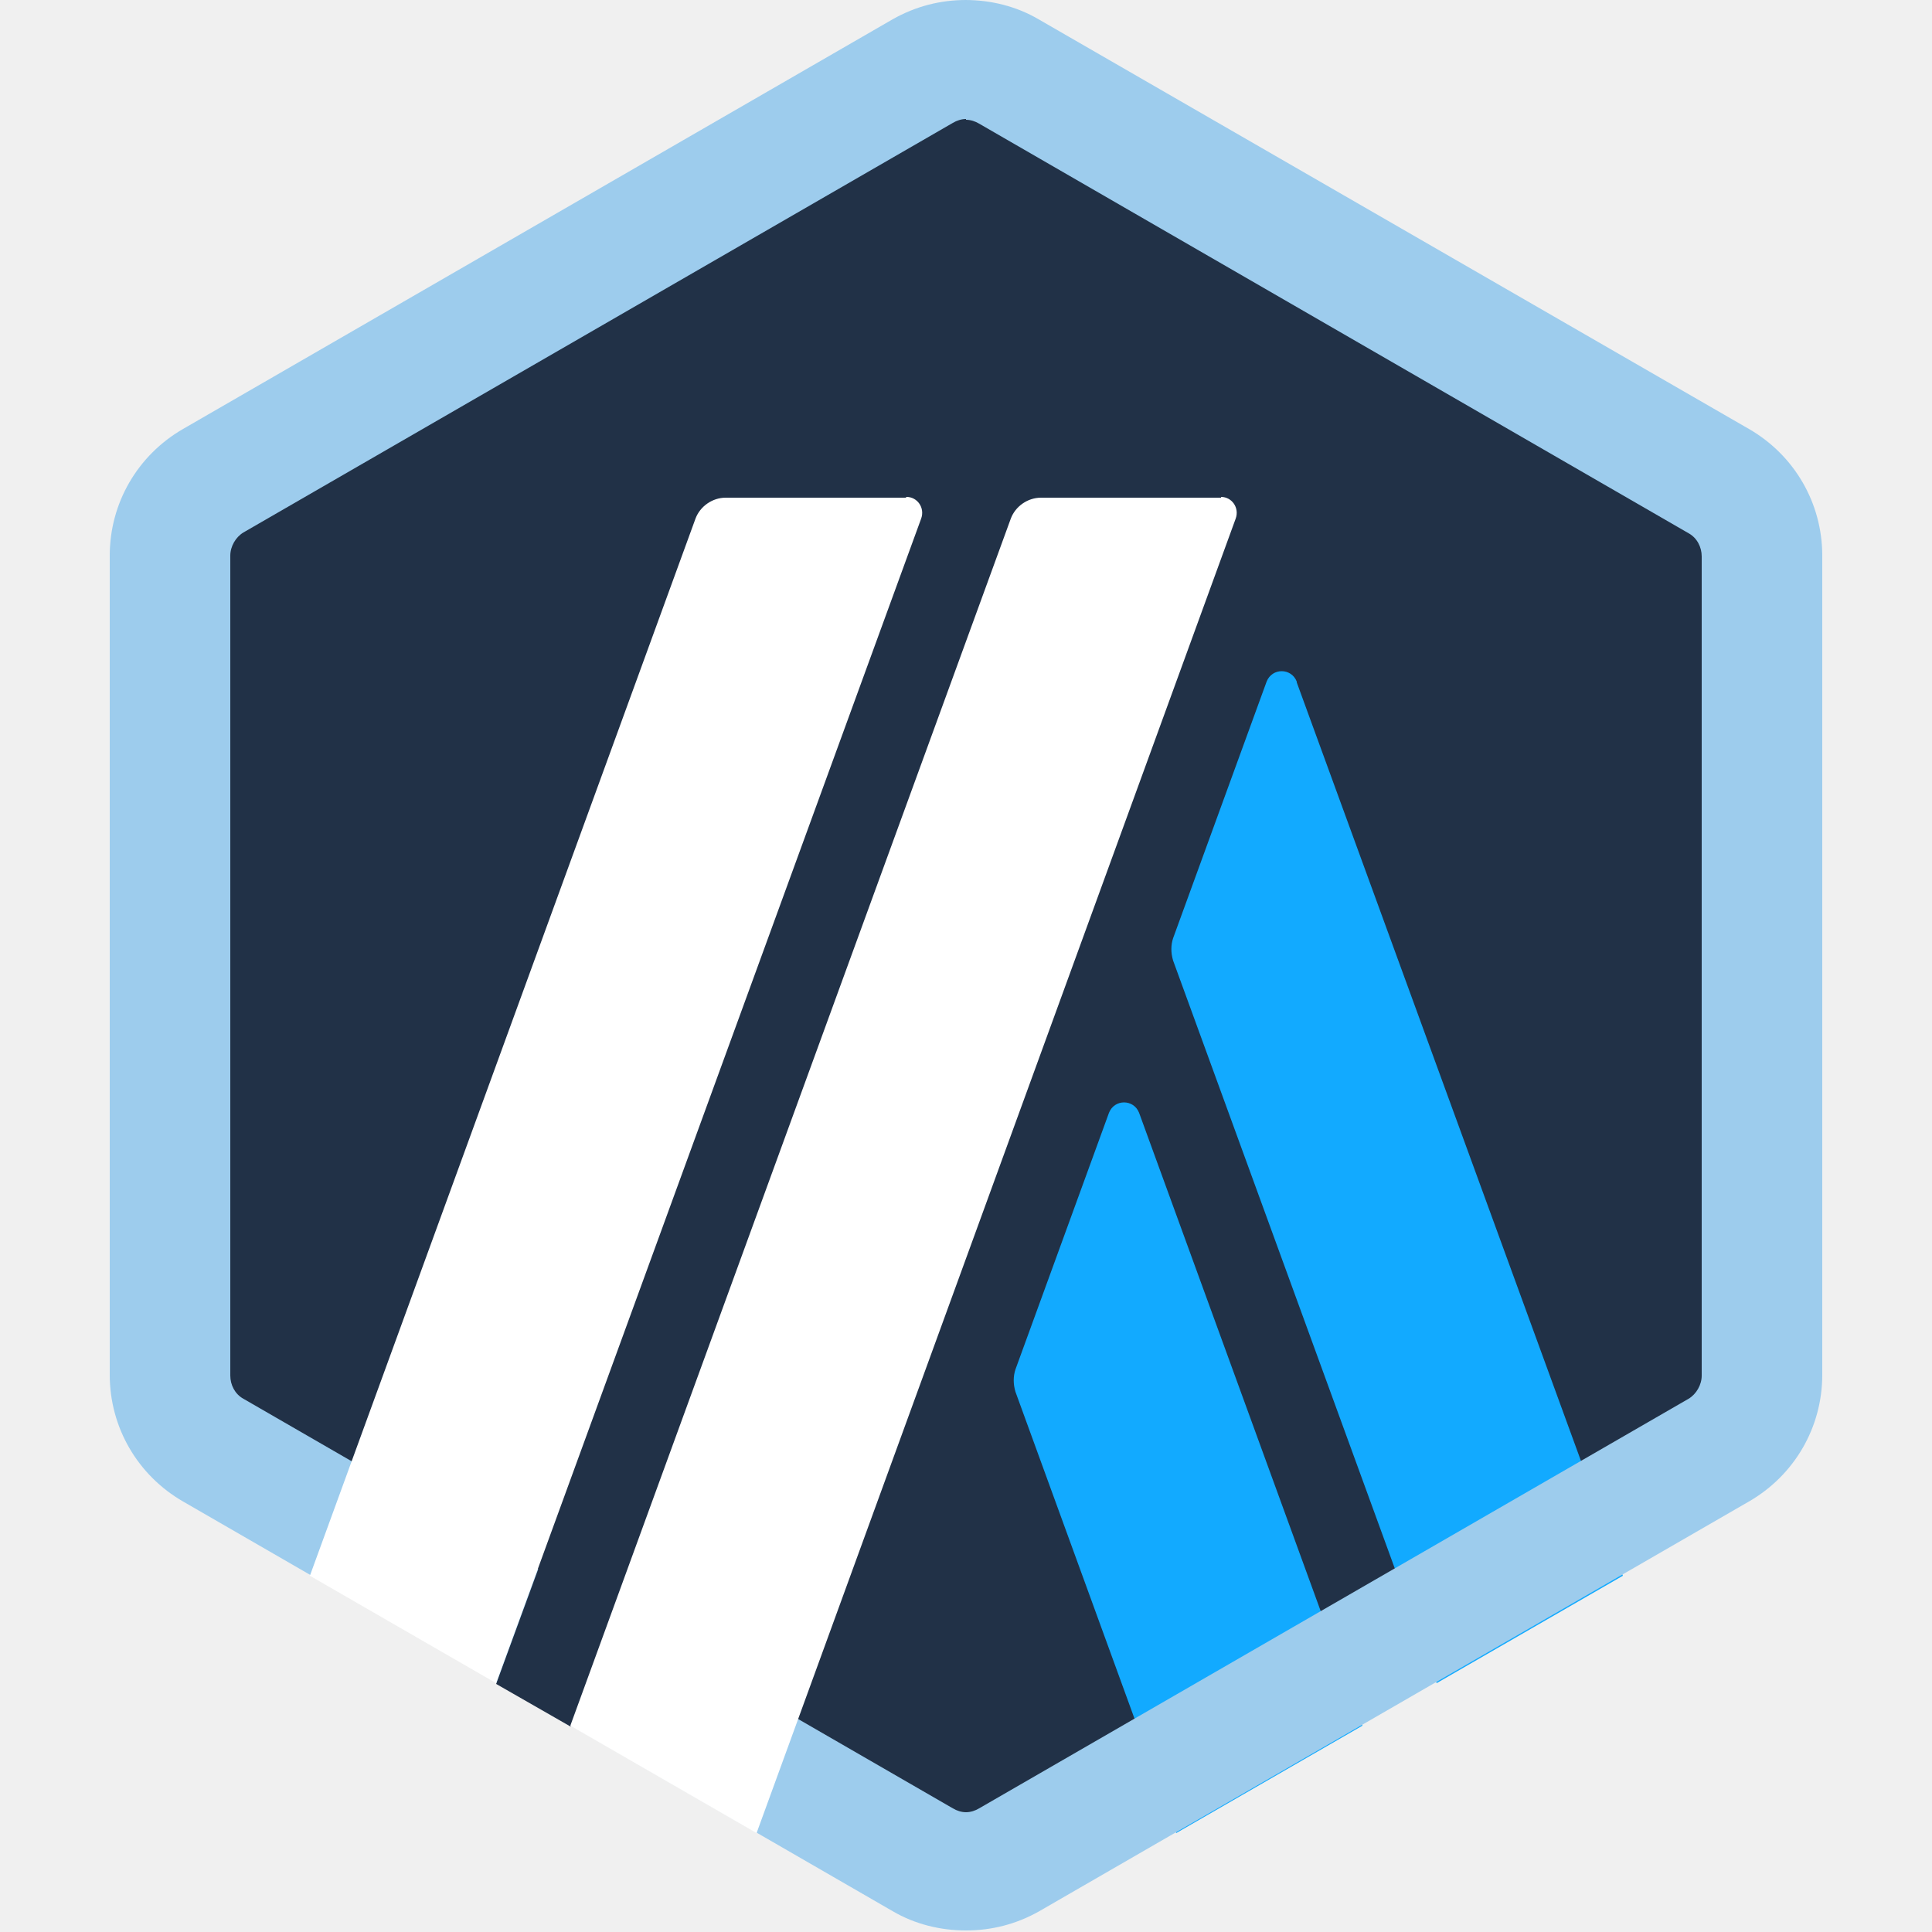
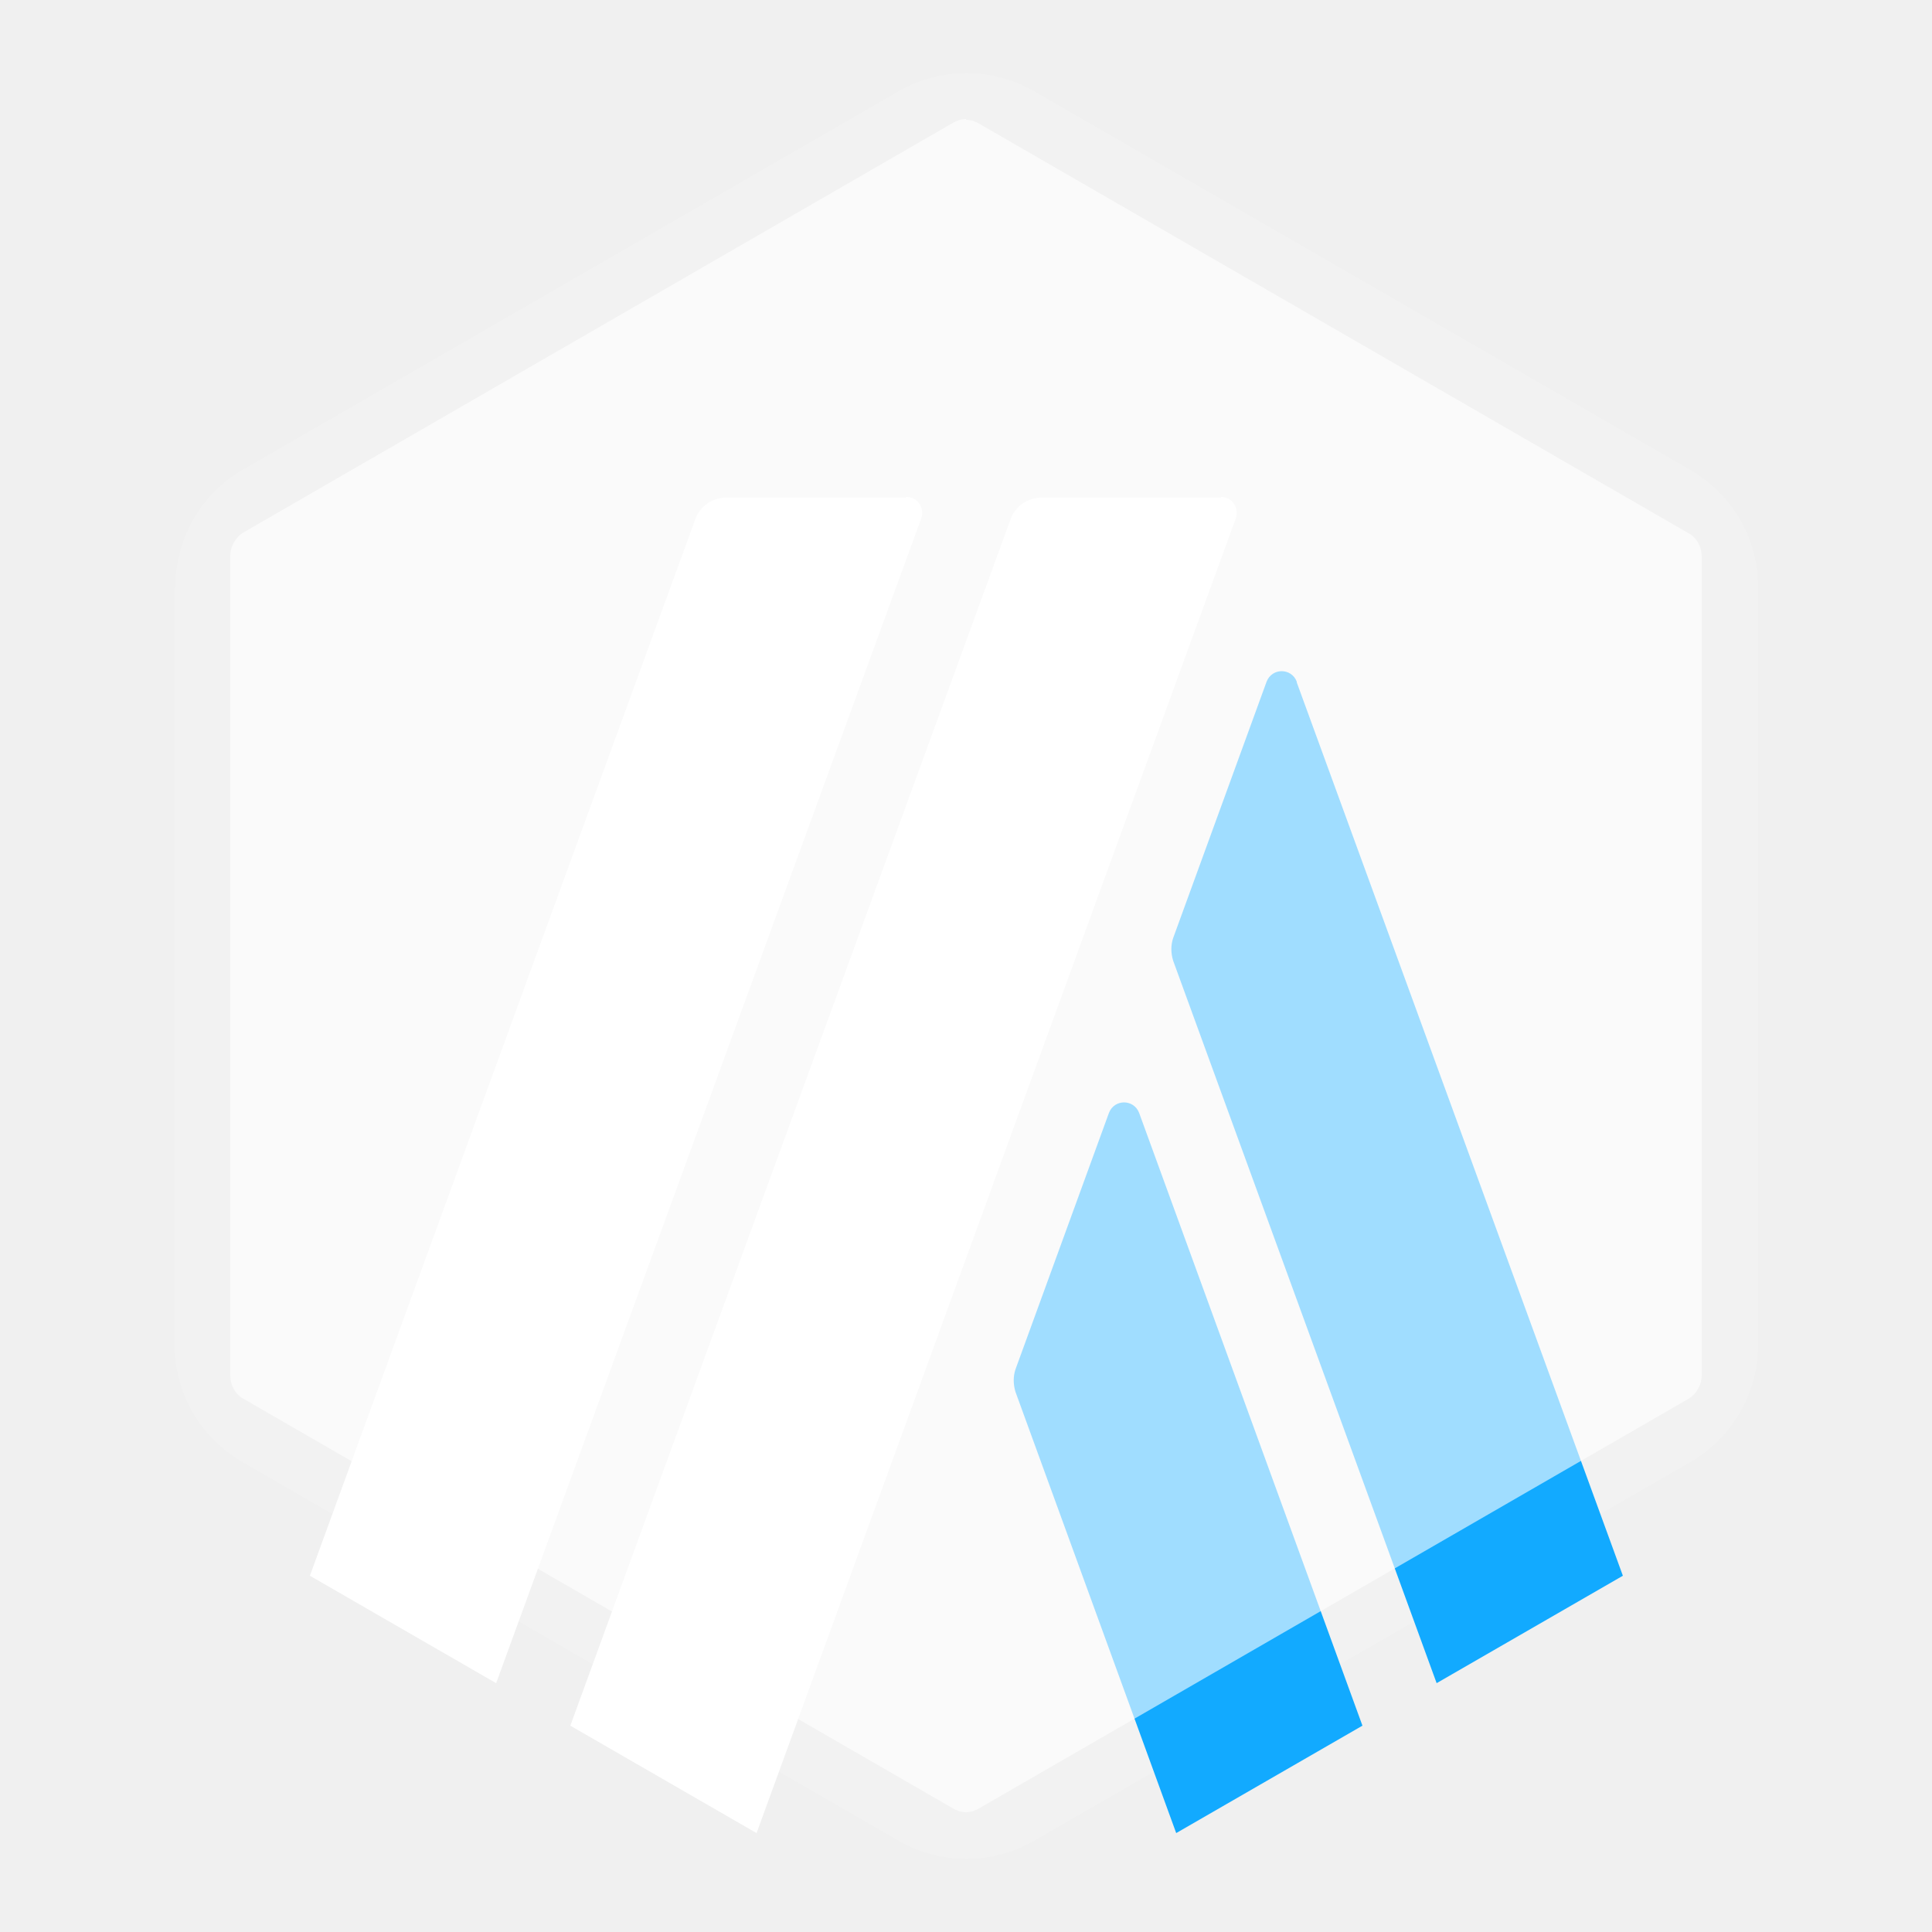
- <svg xmlns="http://www.w3.org/2000/svg" version="1.1" id="Layer_1" x="0px" y="0px" viewBox="0 0 2500 2500" style="enable-background:new 0 0 2500 2500;" xml:space="preserve">
-   <style type="text/css">
- 	.st0{fill:none;}
- 	.st1{fill:#213147;}
- 	.st2{fill:#12AAFF;}
- 	.st3{fill:#9DCCED;}
- 	.st4{fill:#FFFFFF;}
- </style>
-   <g id="Layer_x0020_1">
-     <g id="_2405588477232">
-       <rect class="st0" width="2500" height="2500" />
-       <g>
-         <g>
-           <path class="st1" d="M226,760v980c0,63,33,120,88,152l849,490c54,31,121,31,175,0l849-490c54-31,88-89,88-152V760      c0-63-33-120-88-152l-849-490c-54-31-121-31-175,0L314,608c-54,31-87,89-87,152H226z" />
-           <g>
-             <g>
-               <g>
-                 <path class="st2" d="M1435,1440l-121,332c-3,9-3,19,0,29l208,571l241-139l-289-793C1467,1422,1442,1422,1435,1440z" />
-               </g>
-               <g>
-                 <path class="st2" d="M1678,882c-7-18-32-18-39,0l-121,332c-3,9-3,19,0,29l341,935l241-139L1678,883V882z" />
-               </g>
-             </g>
-           </g>
-           <g>
-             <path class="st3" d="M1250,155c6,0,12,2,17,5l918,530c11,6,17,18,17,30v1060c0,12-7,24-17,30l-918,530c-5,3-11,5-17,5       s-12-2-17-5l-918-530c-11-6-17-18-17-30V719c0-12,7-24,17-30l918-530c5-3,11-5,17-5l0,0V155z M1250,0c-33,0-65,8-95,25L237,555       c-59,34-95,96-95,164v1060c0,68,36,130,95,164l918,530c29,17,62,25,95,25s65-8,95-25l918-530c59-34,95-96,95-164V719       c0-68-36-130-95-164L1344,25c-29-17-62-25-95-25l0,0H1250z" />
-           </g>
-           <polygon class="st1" points="642,2179 727,1947 897,2088 738,2234     " />
-           <g>
-             <path class="st4" d="M1172,644H939c-17,0-33,11-39,27L401,2039l241,139l550-1507c5-14-5-28-19-28L1172,644z" />
-             <path class="st4" d="M1580,644h-233c-17,0-33,11-39,27L738,2233l241,139l620-1701c5-14-5-28-19-28V644z" />
-           </g>
-         </g>
-       </g>
-     </g>
-   </g>
+ <svg xmlns="http://www.w3.org/2000/svg" viewBox="0 0 2500 2500">
+   <path fill="rgba(255,255,255,0.15)" d="M226,760v980c0,63,33,120,88,152l849,490c54,31,121,31,175,0l849-490c54-31,88-89,88-152V760c0-63-33-120-88-152l-849-490c-54-31-121-31-175,0L314,608c-54,31-87,89-87,152H226z" />
+   <path fill="#12AAFF" d="M1435,1440l-121,332c-3,9-3,19,0,29l208,571l241-139l-289-793C1467,1422,1442,1422,1435,1440z" />
+   <path fill="#12AAFF" d="M1678,882c-7-18-32-18-39,0l-121,332c-3,9-3,19,0,29l341,935l241-139L1678,883V882z" />
+   <path fill="rgba(255,255,255,0.6)" d="M1250,155c6,0,12,2,17,5l918,530c11,6,17,18,17,30v1060c0,12-7,24-17,30l-918,530c-5,3-11,5-17,5s-12-2-17-5l-918-530c-11-6-17-18-17-30V719c0-12,7-24,17-30l918-530c5-3,11-5,17-5V155z" />
+   <path fill="#ffffff" d="M1172,644H939c-17,0-33,11-39,27L401,2039l241,139l550-1507c5-14-5-28-19-28L1172,644z" />
+   <path fill="#ffffff" d="M1580,644h-233c-17,0-33,11-39,27L738,2233l241,139l620-1701c5-14-5-28-19-28V644z" />
</svg>
